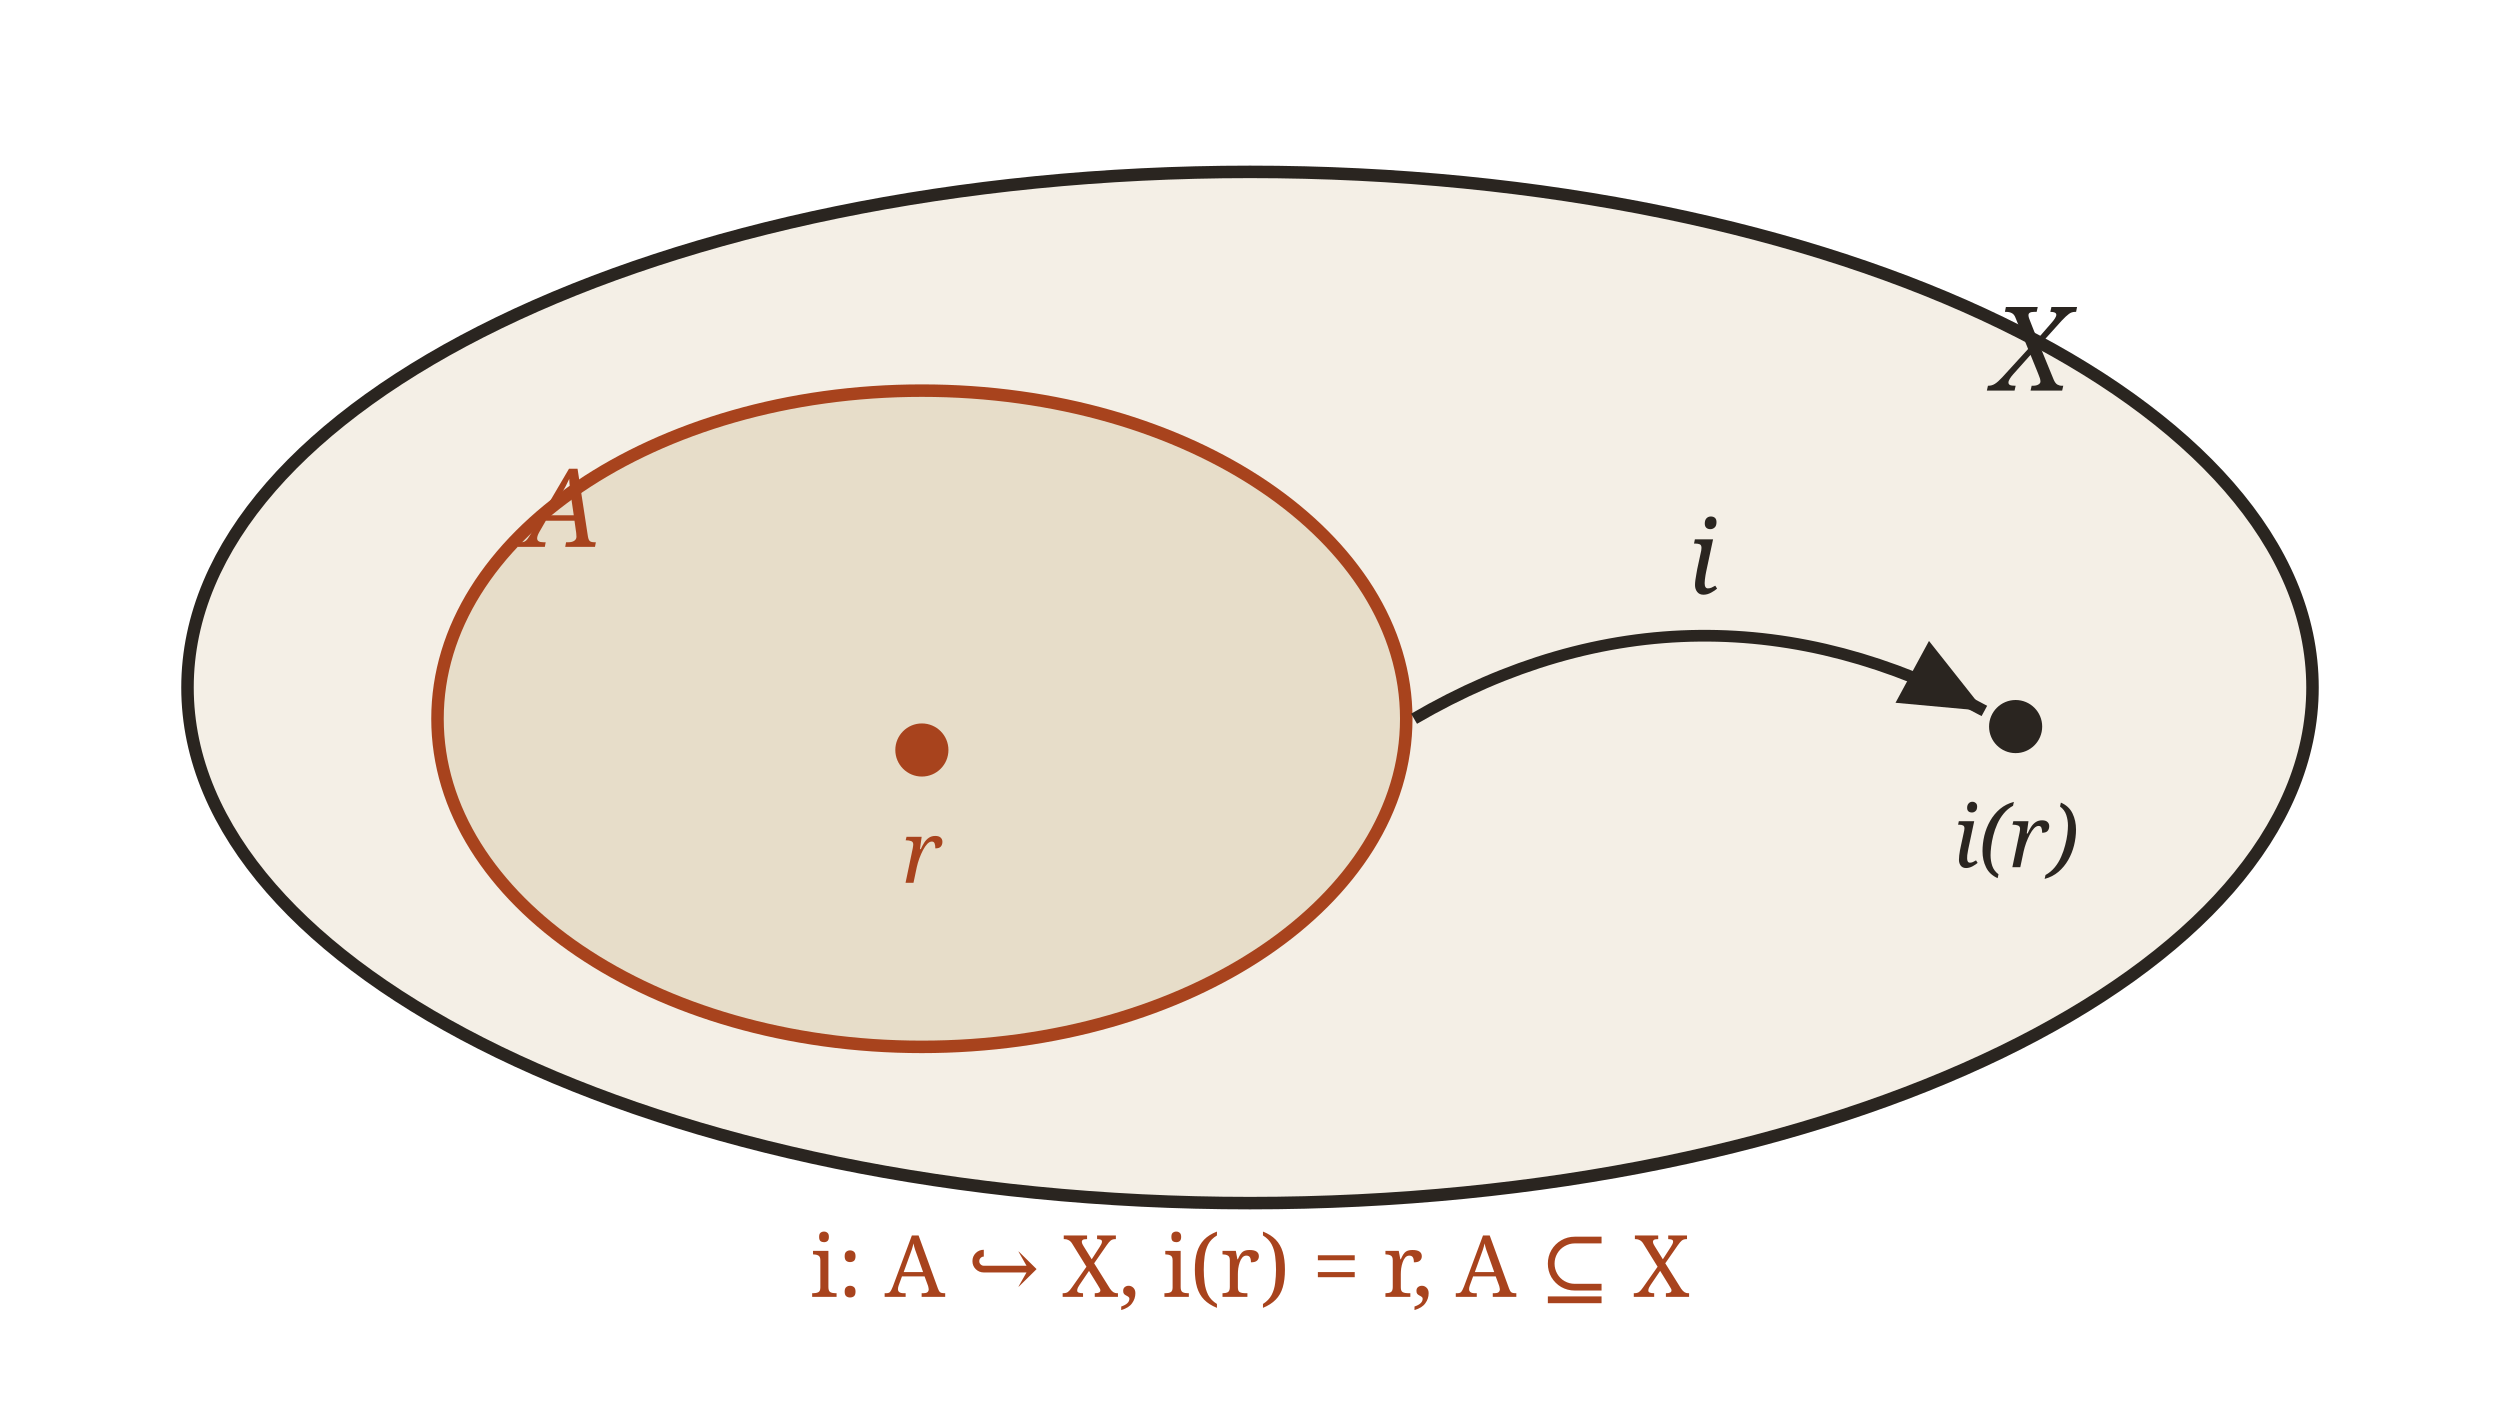
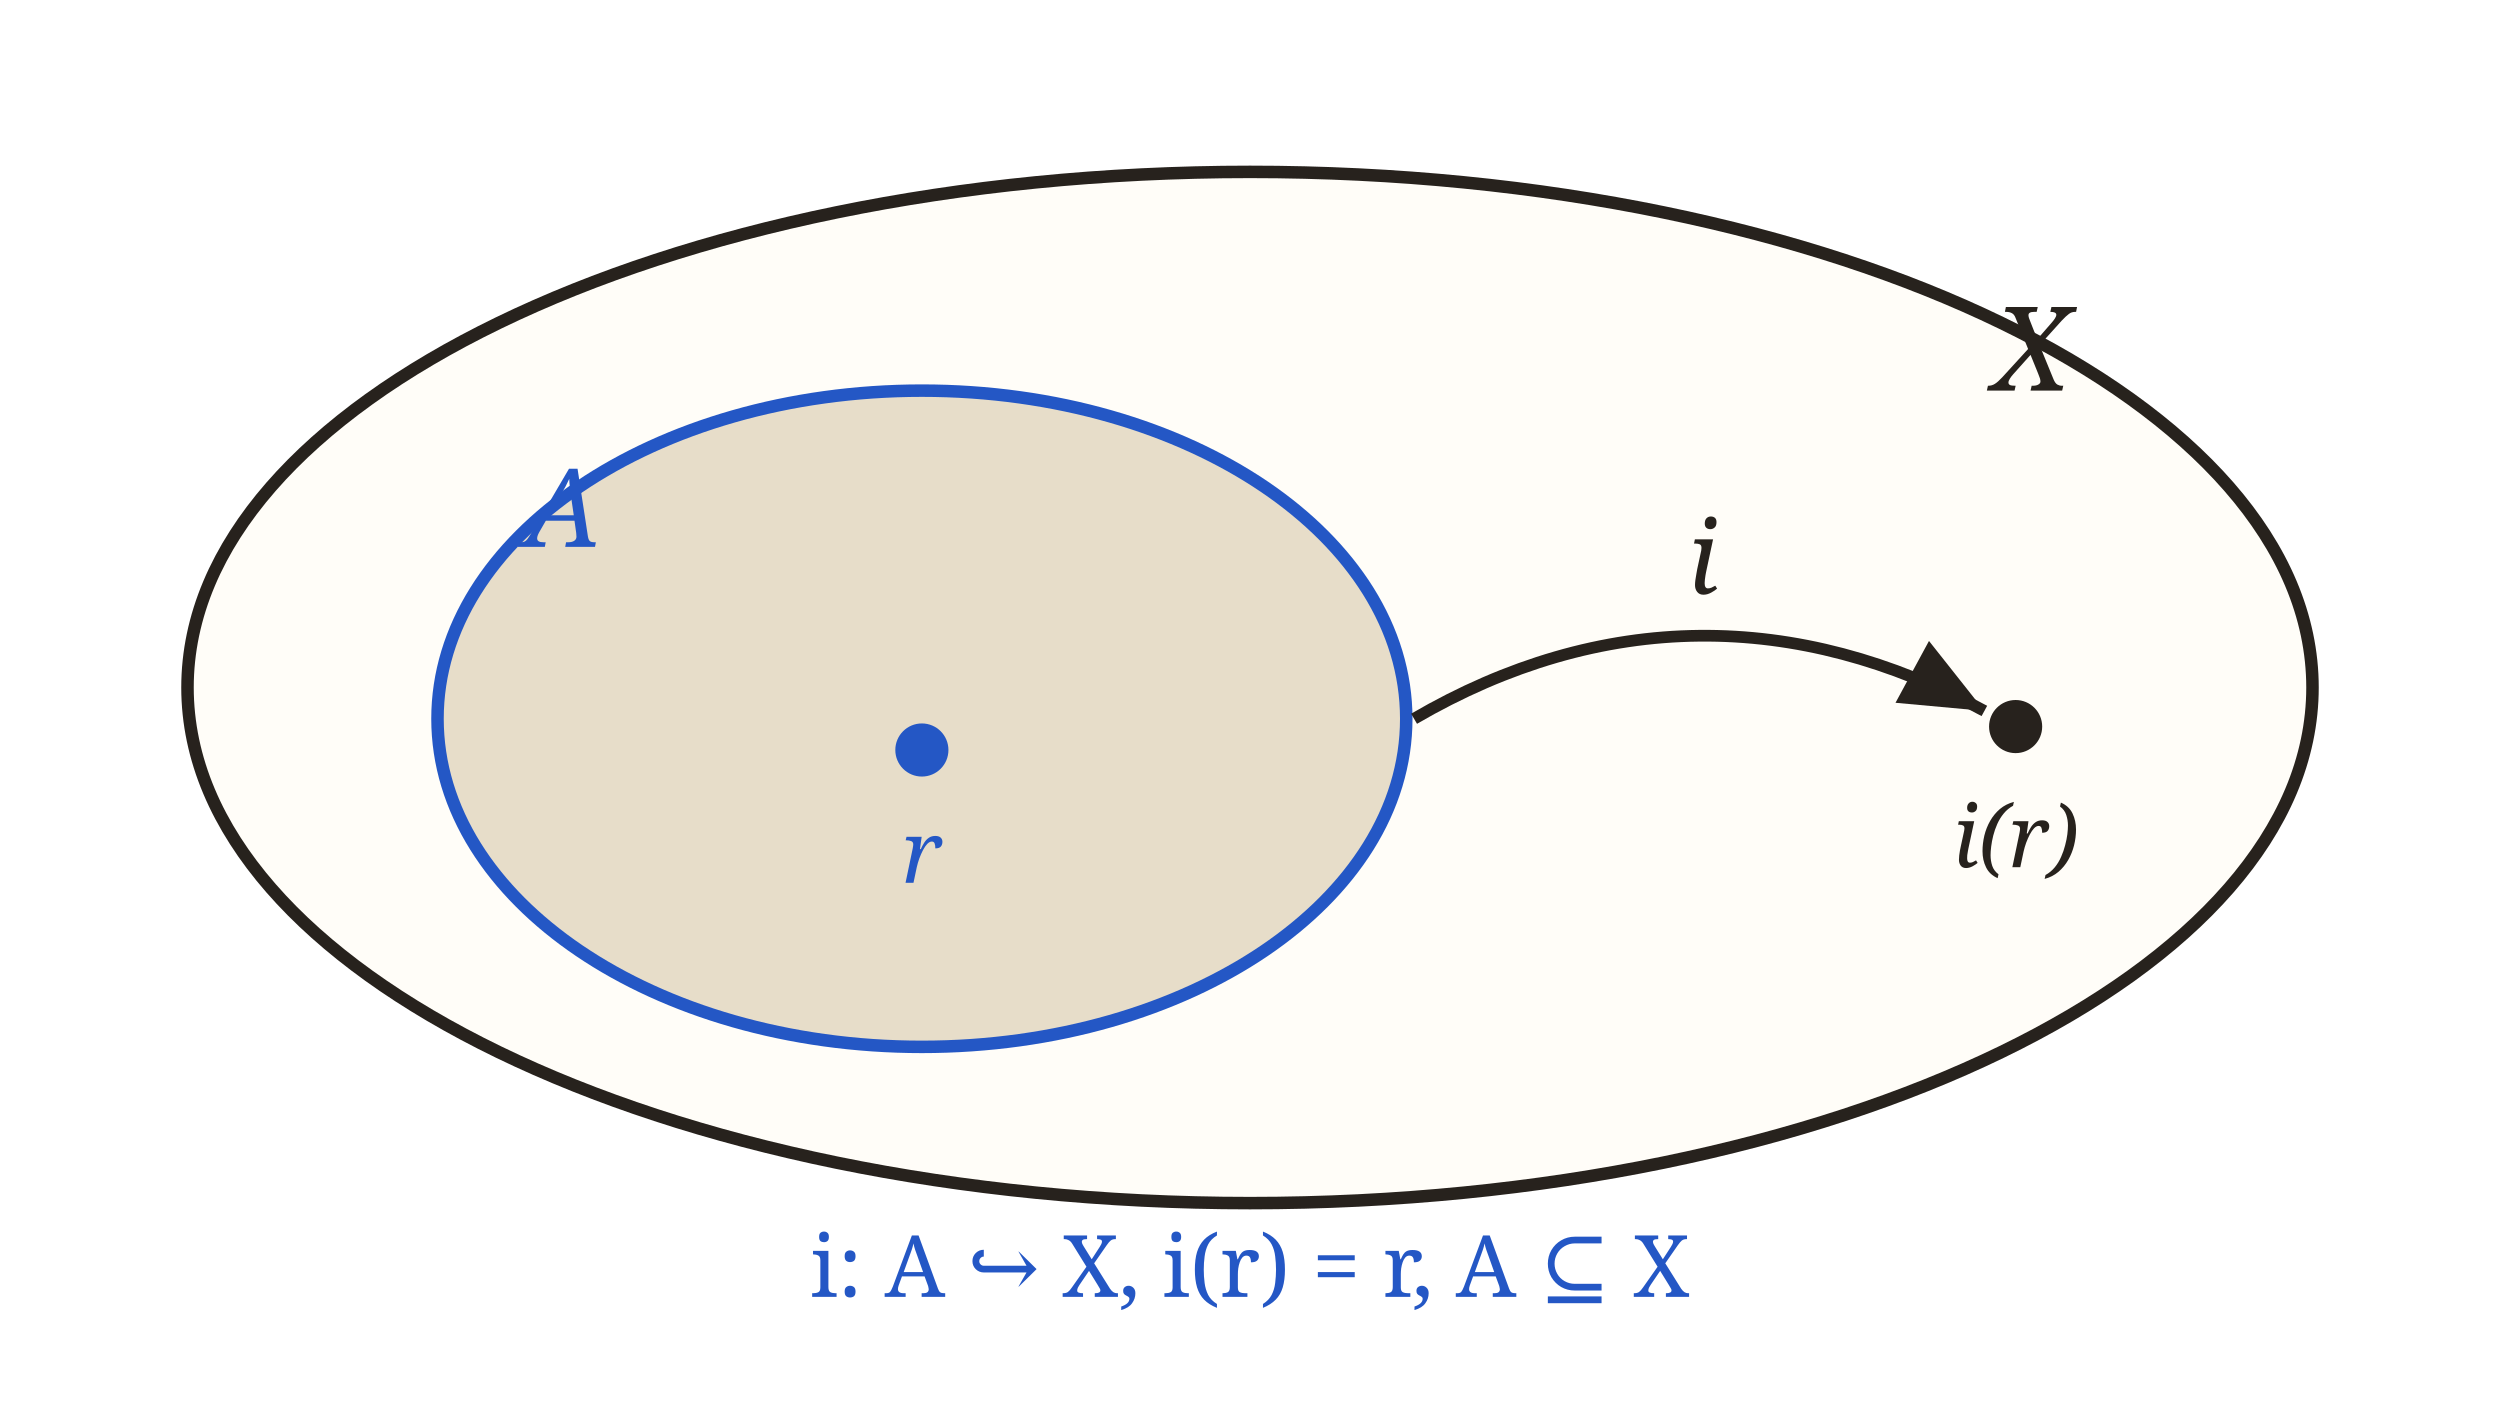
<svg xmlns="http://www.w3.org/2000/svg" viewBox="0 0 320 180" font-family="'Newsreader',Georgia,serif" role="img">
  <defs>
    <marker id="ar" markerWidth="9" markerHeight="9" refX="7" refY="3" orient="auto">
-       <path d="M0,0 L7,3 L0,6 Z" fill="var(--dia-ink,#2a2520)" />
+       <path d="M0,0 L7,3 L0,6 Z" fill="var(--dia-ink,#27221d)" />
    </marker>
  </defs>
-   <ellipse cx="160" cy="88" rx="136" ry="66" fill="var(--dia-paper,#f4efe6)" stroke="var(--dia-ink,#2a2520)" stroke-width="1.6" />
-   <text x="260" y="50" font-size="15" fill="var(--dia-ink,#2a2520)" text-anchor="middle" font-style="italic">X</text>
-   <ellipse cx="118" cy="92" rx="62" ry="42" fill="var(--dia-fill,#e7ddc9)" stroke="var(--dia-acc,#a8431d)" stroke-width="1.6" />
-   <text x="72" y="70" font-size="14" fill="var(--dia-acc,#a8431d)" text-anchor="middle" font-style="italic">A</text>
-   <circle cx="118" cy="96" r="3.4" fill="var(--dia-acc,#a8431d)" />
-   <text x="118" y="113" font-size="11" fill="var(--dia-acc,#a8431d)" text-anchor="middle" font-style="italic">r</text>
-   <path d="M181,92 C205,78 230,78 254,91" fill="none" stroke="var(--dia-ink,#2a2520)" stroke-width="1.5" marker-end="url(#ar)" />
-   <text x="218" y="76" font-size="13" fill="var(--dia-ink,#2a2520)" text-anchor="middle" font-style="italic">i</text>
-   <circle cx="258" cy="93" r="3.4" fill="var(--dia-ink,#2a2520)" />
-   <text x="258" y="111" font-size="11" fill="var(--dia-ink,#2a2520)" text-anchor="middle" font-style="italic">i(r)</text>
-   <text x="160" y="166" font-size="11" fill="var(--dia-acc,#a8431d)" text-anchor="middle">
+   <ellipse cx="160" cy="88" rx="136" ry="66" fill="var(--dia-paper,#fffdf8)" stroke="var(--dia-ink,#27221d)" stroke-width="1.6" />
+   <text x="260" y="50" font-size="15" fill="var(--dia-ink,#27221d)" text-anchor="middle" font-style="italic">X</text>
+   <ellipse cx="118" cy="92" rx="62" ry="42" fill="var(--dia-fill,#e7ddc9)" stroke="var(--dia-acc,#2457c5)" stroke-width="1.6" />
+   <text x="72" y="70" font-size="14" fill="var(--dia-acc,#2457c5)" text-anchor="middle" font-style="italic">A</text>
+   <circle cx="118" cy="96" r="3.4" fill="var(--dia-acc,#2457c5)" />
+   <text x="118" y="113" font-size="11" fill="var(--dia-acc,#2457c5)" text-anchor="middle" font-style="italic">r</text>
+   <path d="M181,92 C205,78 230,78 254,91" fill="none" stroke="var(--dia-ink,#27221d)" stroke-width="1.5" marker-end="url(#ar)" />
+   <text x="218" y="76" font-size="13" fill="var(--dia-ink,#27221d)" text-anchor="middle" font-style="italic">i</text>
+   <circle cx="258" cy="93" r="3.4" fill="var(--dia-ink,#27221d)" />
+   <text x="258" y="111" font-size="11" fill="var(--dia-ink,#27221d)" text-anchor="middle" font-style="italic">i(r)</text>
+   <text x="160" y="166" font-size="11" fill="var(--dia-acc,#2457c5)" text-anchor="middle">
        i: A ↪ X, i(r) = r, A ⊆ X
    </text>
</svg>
